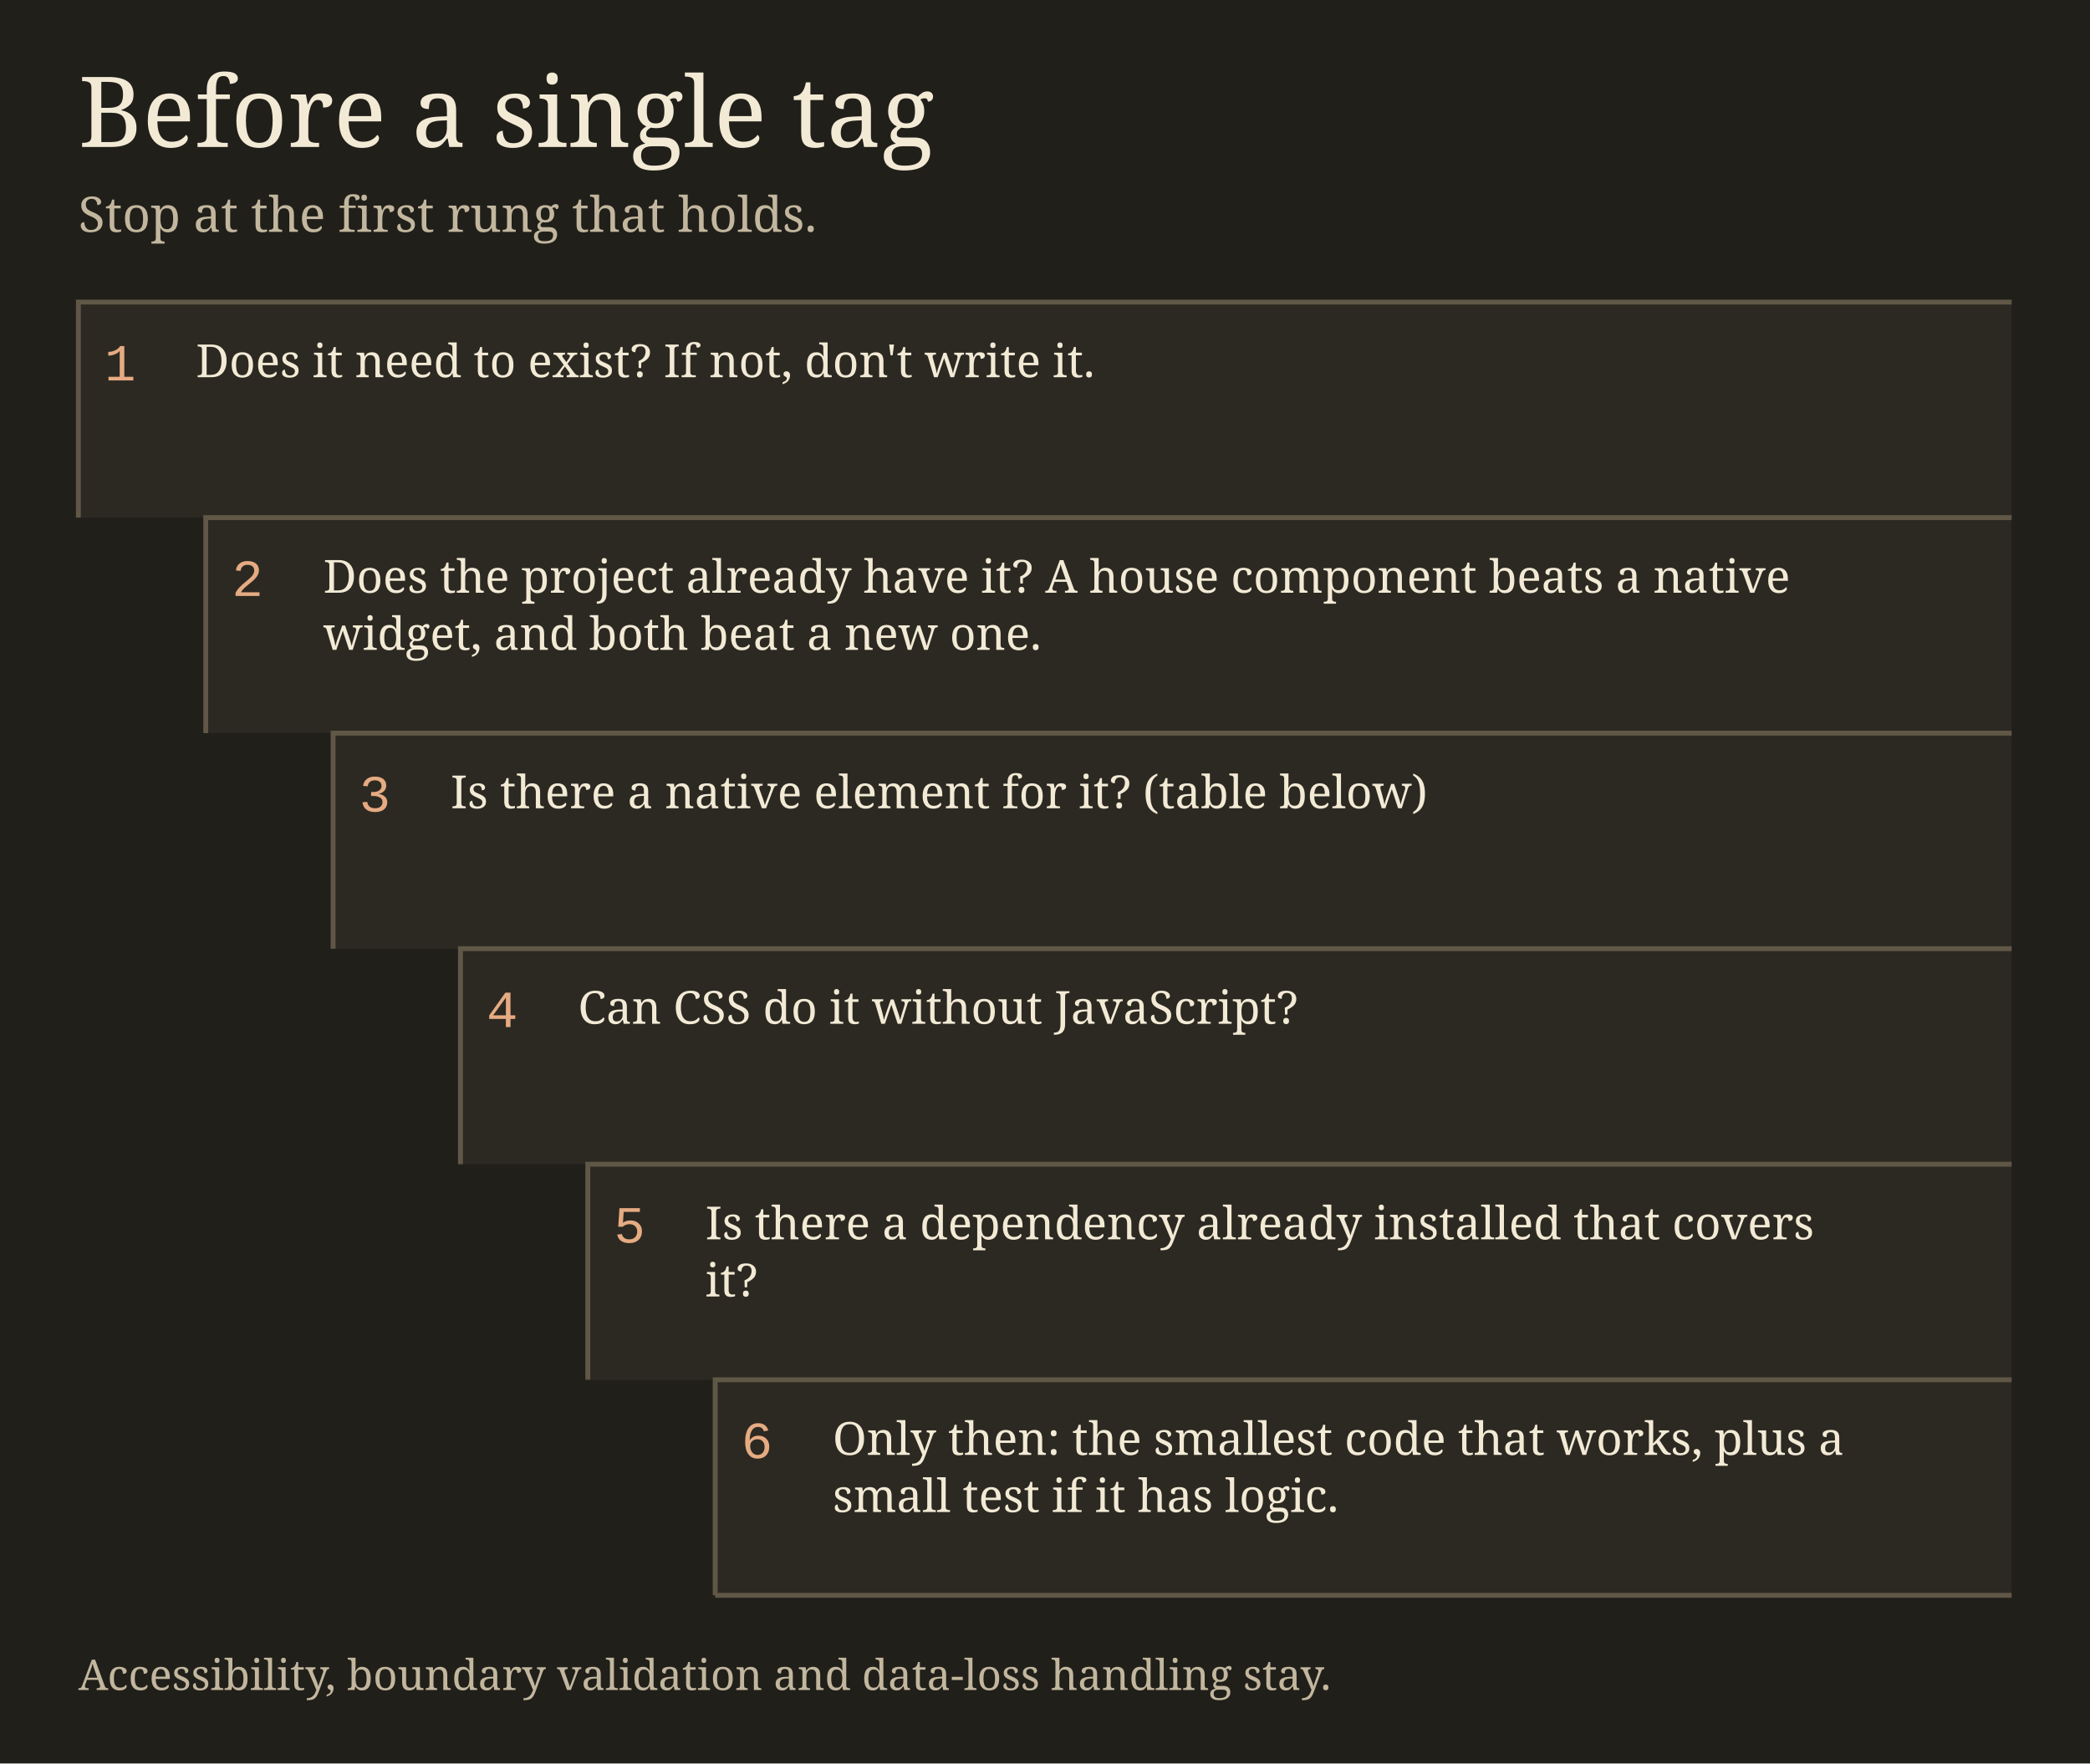
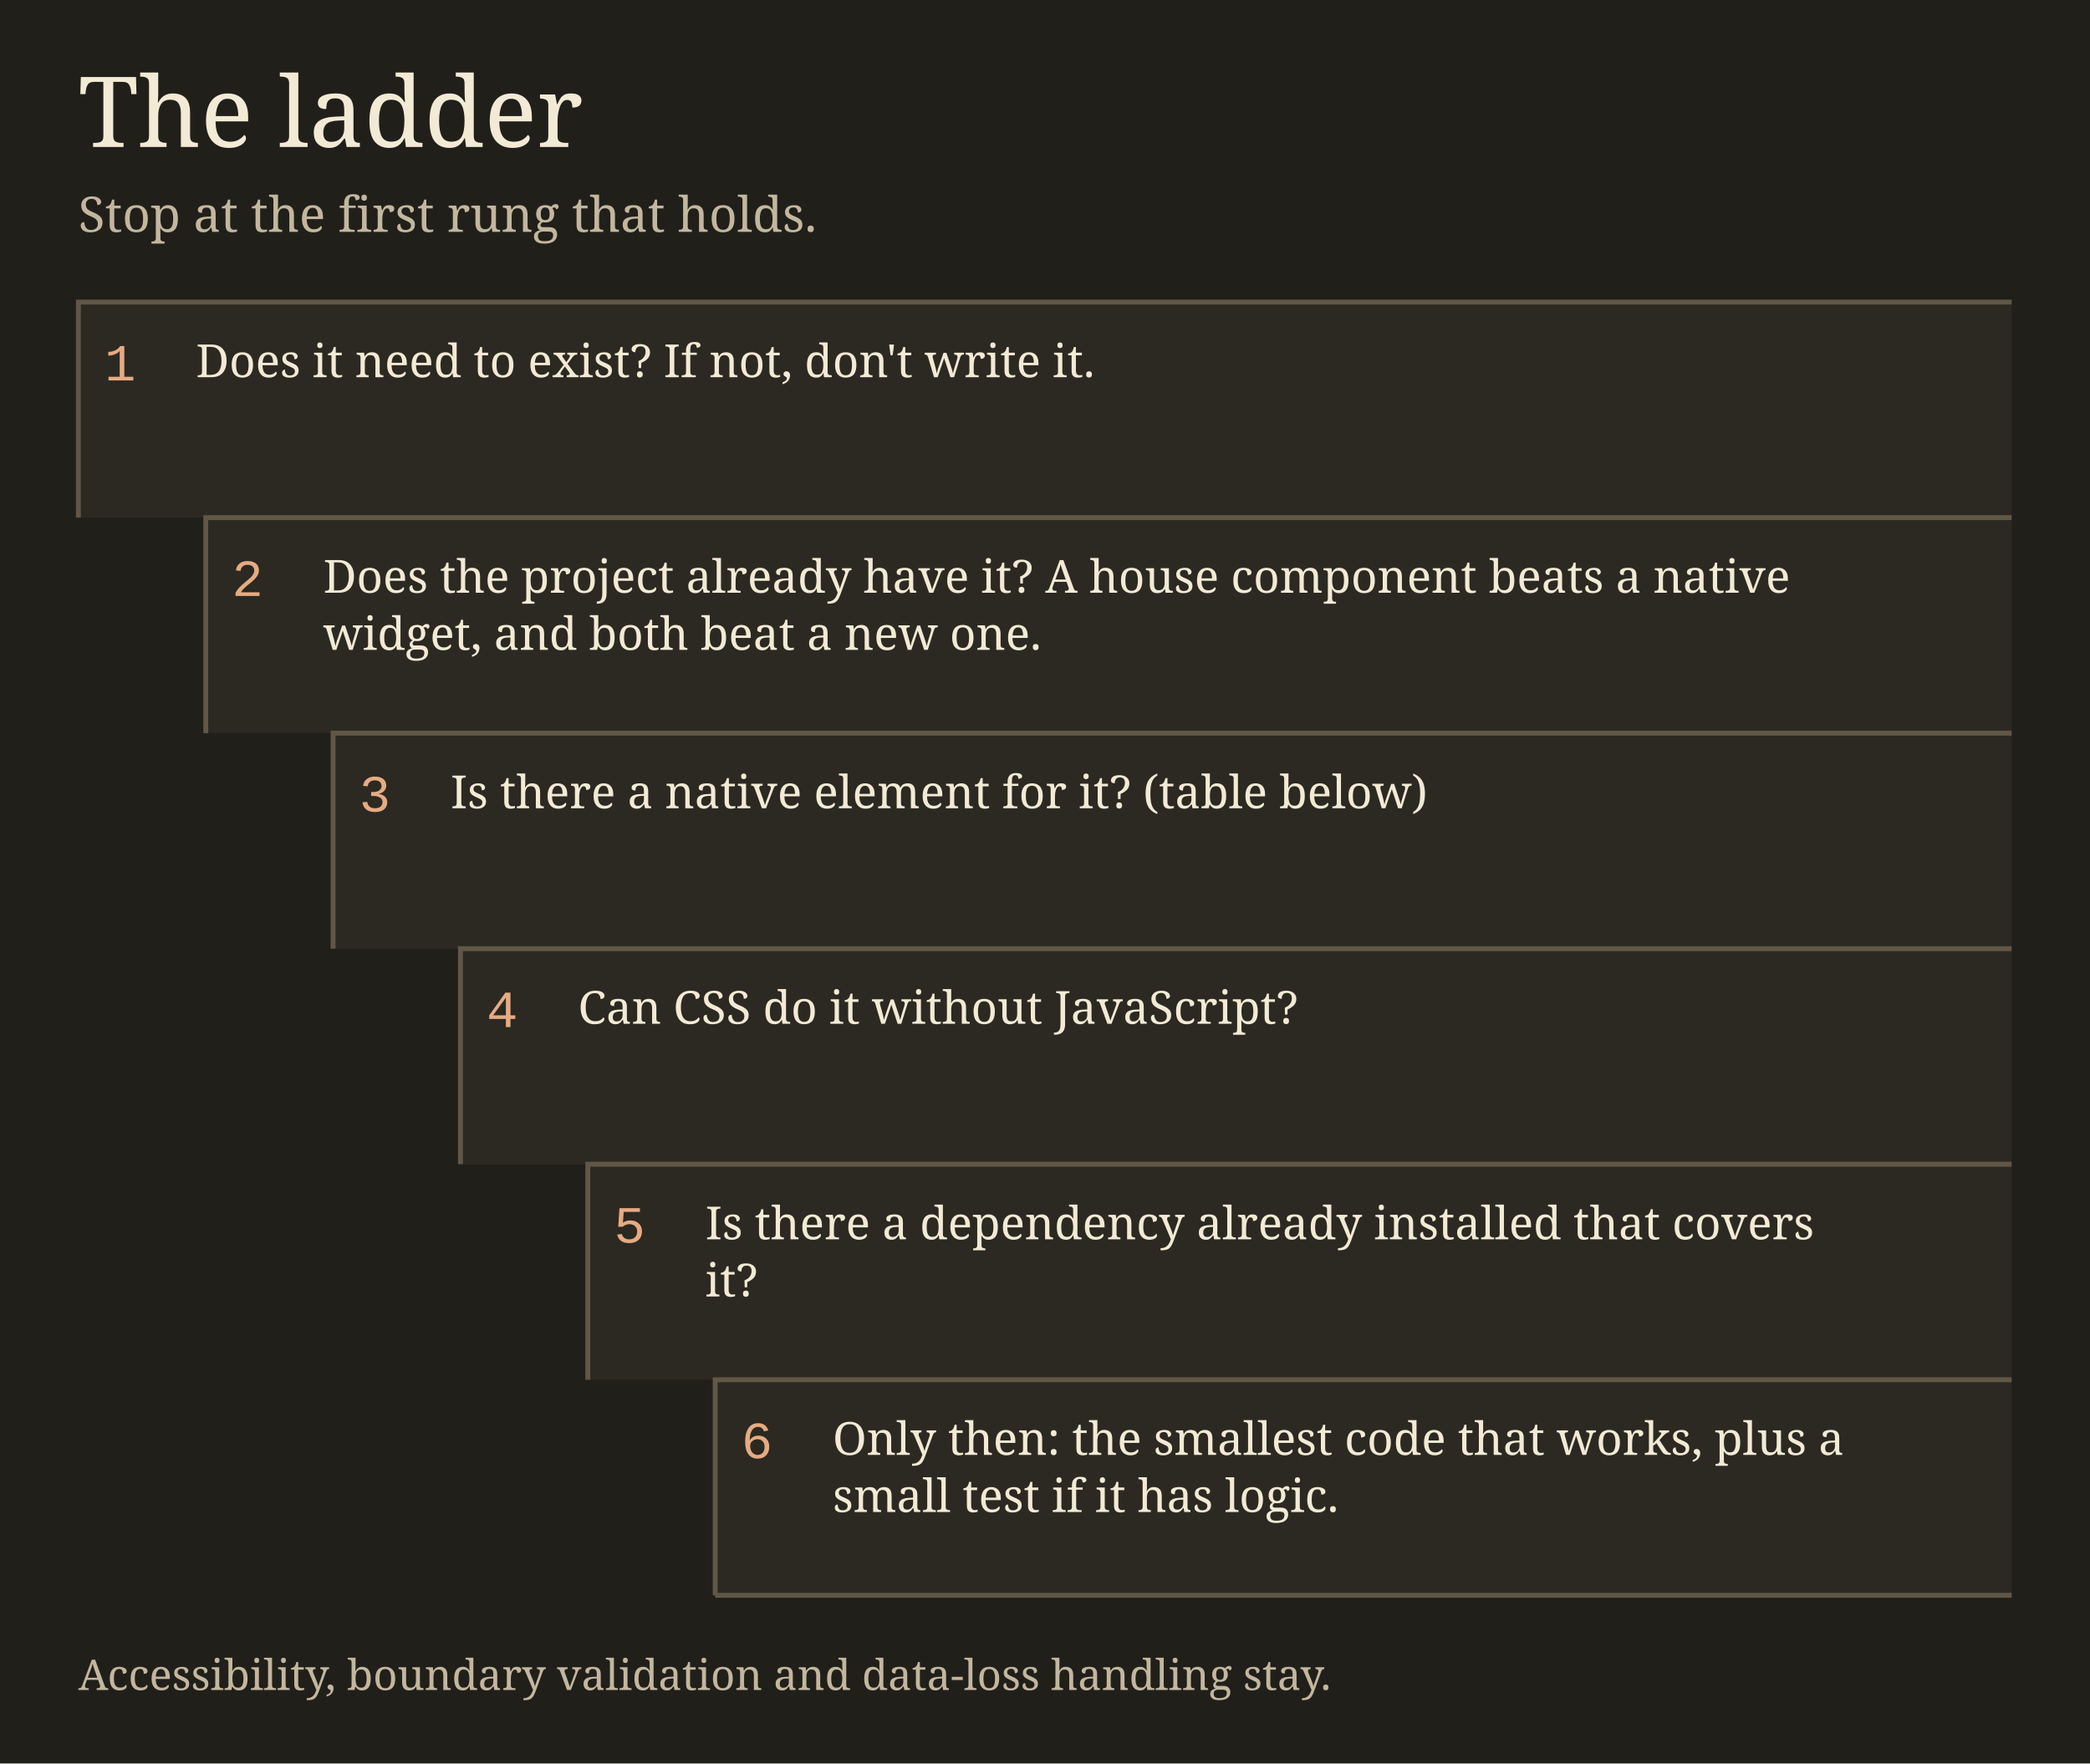
<svg xmlns="http://www.w3.org/2000/svg" width="1280" height="1080" viewBox="0 0 1280 1080" role="img" aria-labelledby="title description">
  <rect width="1280" height="1080" fill="#211f1a" />
-   <text x="48" y="90" font-family="Georgia, serif" font-size="60" fill="#f2ead5">Before a single tag</text>
+   <text x="48" y="90" font-family="Georgia, serif" font-size="60" fill="#f2ead5">The ladder</text>
  <text x="48" y="142" font-family="Georgia, serif" font-size="30" fill="#c2b79e">Stop at the first rung that holds.</text>
  <g data-rung="1">
    <rect x="48" y="185" width="1184" height="132" fill="#2c2922" />
    <path d="M48 317 V185 H1232" fill="none" stroke="#605746" stroke-width="3" />
    <text x="64" y="233" font-family="Courier New, monospace" font-size="32" fill="#e6ab82">1</text>
    <text class="rung" x="120" y="231" font-family="Georgia, serif" font-size="28" fill="#f2ead5">
      <tspan x="120" dy="0">Does it need to exist? If not, don't write it.</tspan>
    </text>
  </g>
  <g data-rung="2">
    <rect x="126" y="317" width="1106" height="132" fill="#2c2922" />
    <path d="M126 449 V317 H1232" fill="none" stroke="#605746" stroke-width="3" />
    <text x="142" y="365" font-family="Courier New, monospace" font-size="32" fill="#e6ab82">2</text>
    <text class="rung" x="198" y="363" font-family="Georgia, serif" font-size="28" fill="#f2ead5">
      <tspan x="198" dy="0">Does the project already have it? A house component beats a native</tspan>
      <tspan x="198" dy="35">widget, and both beat a new one.</tspan>
    </text>
  </g>
  <g data-rung="3">
    <rect x="204" y="449" width="1028" height="132" fill="#2c2922" />
    <path d="M204 581 V449 H1232" fill="none" stroke="#605746" stroke-width="3" />
    <text x="220" y="497" font-family="Courier New, monospace" font-size="32" fill="#e6ab82">3</text>
    <text class="rung" x="276" y="495" font-family="Georgia, serif" font-size="28" fill="#f2ead5">
      <tspan x="276" dy="0">Is there a native element for it? (table below)</tspan>
    </text>
  </g>
  <g data-rung="4">
    <rect x="282" y="581" width="950" height="132" fill="#2c2922" />
    <path d="M282 713 V581 H1232" fill="none" stroke="#605746" stroke-width="3" />
    <text x="298" y="629" font-family="Courier New, monospace" font-size="32" fill="#e6ab82">4</text>
    <text class="rung" x="354" y="627" font-family="Georgia, serif" font-size="28" fill="#f2ead5">
      <tspan x="354" dy="0">Can CSS do it without JavaScript?</tspan>
    </text>
  </g>
  <g data-rung="5">
    <rect x="360" y="713" width="872" height="132" fill="#2c2922" />
    <path d="M360 845 V713 H1232" fill="none" stroke="#605746" stroke-width="3" />
    <text x="376" y="761" font-family="Courier New, monospace" font-size="32" fill="#e6ab82">5</text>
    <text class="rung" x="432" y="759" font-family="Georgia, serif" font-size="28" fill="#f2ead5">
      <tspan x="432" dy="0">Is there a dependency already installed that covers</tspan>
      <tspan x="432" dy="35">it?</tspan>
    </text>
  </g>
  <g data-rung="6">
    <rect x="438" y="845" width="794" height="132" fill="#2c2922" />
    <path d="M438 977 V845 H1232" fill="none" stroke="#605746" stroke-width="3" />
    <text x="454" y="893" font-family="Courier New, monospace" font-size="32" fill="#e6ab82">6</text>
    <text class="rung" x="510" y="891" font-family="Georgia, serif" font-size="28" fill="#f2ead5">
      <tspan x="510" dy="0">Only then: the smallest code that works, plus a</tspan>
      <tspan x="510" dy="35">small test if it has logic.</tspan>
    </text>
  </g>
  <path d="M438 977 H1232" stroke="#605746" stroke-width="3" />
  <text x="48" y="1035" font-family="Georgia, serif" font-size="26" fill="#c2b79e">Accessibility, boundary validation and data-loss handling stay.</text>
</svg>
